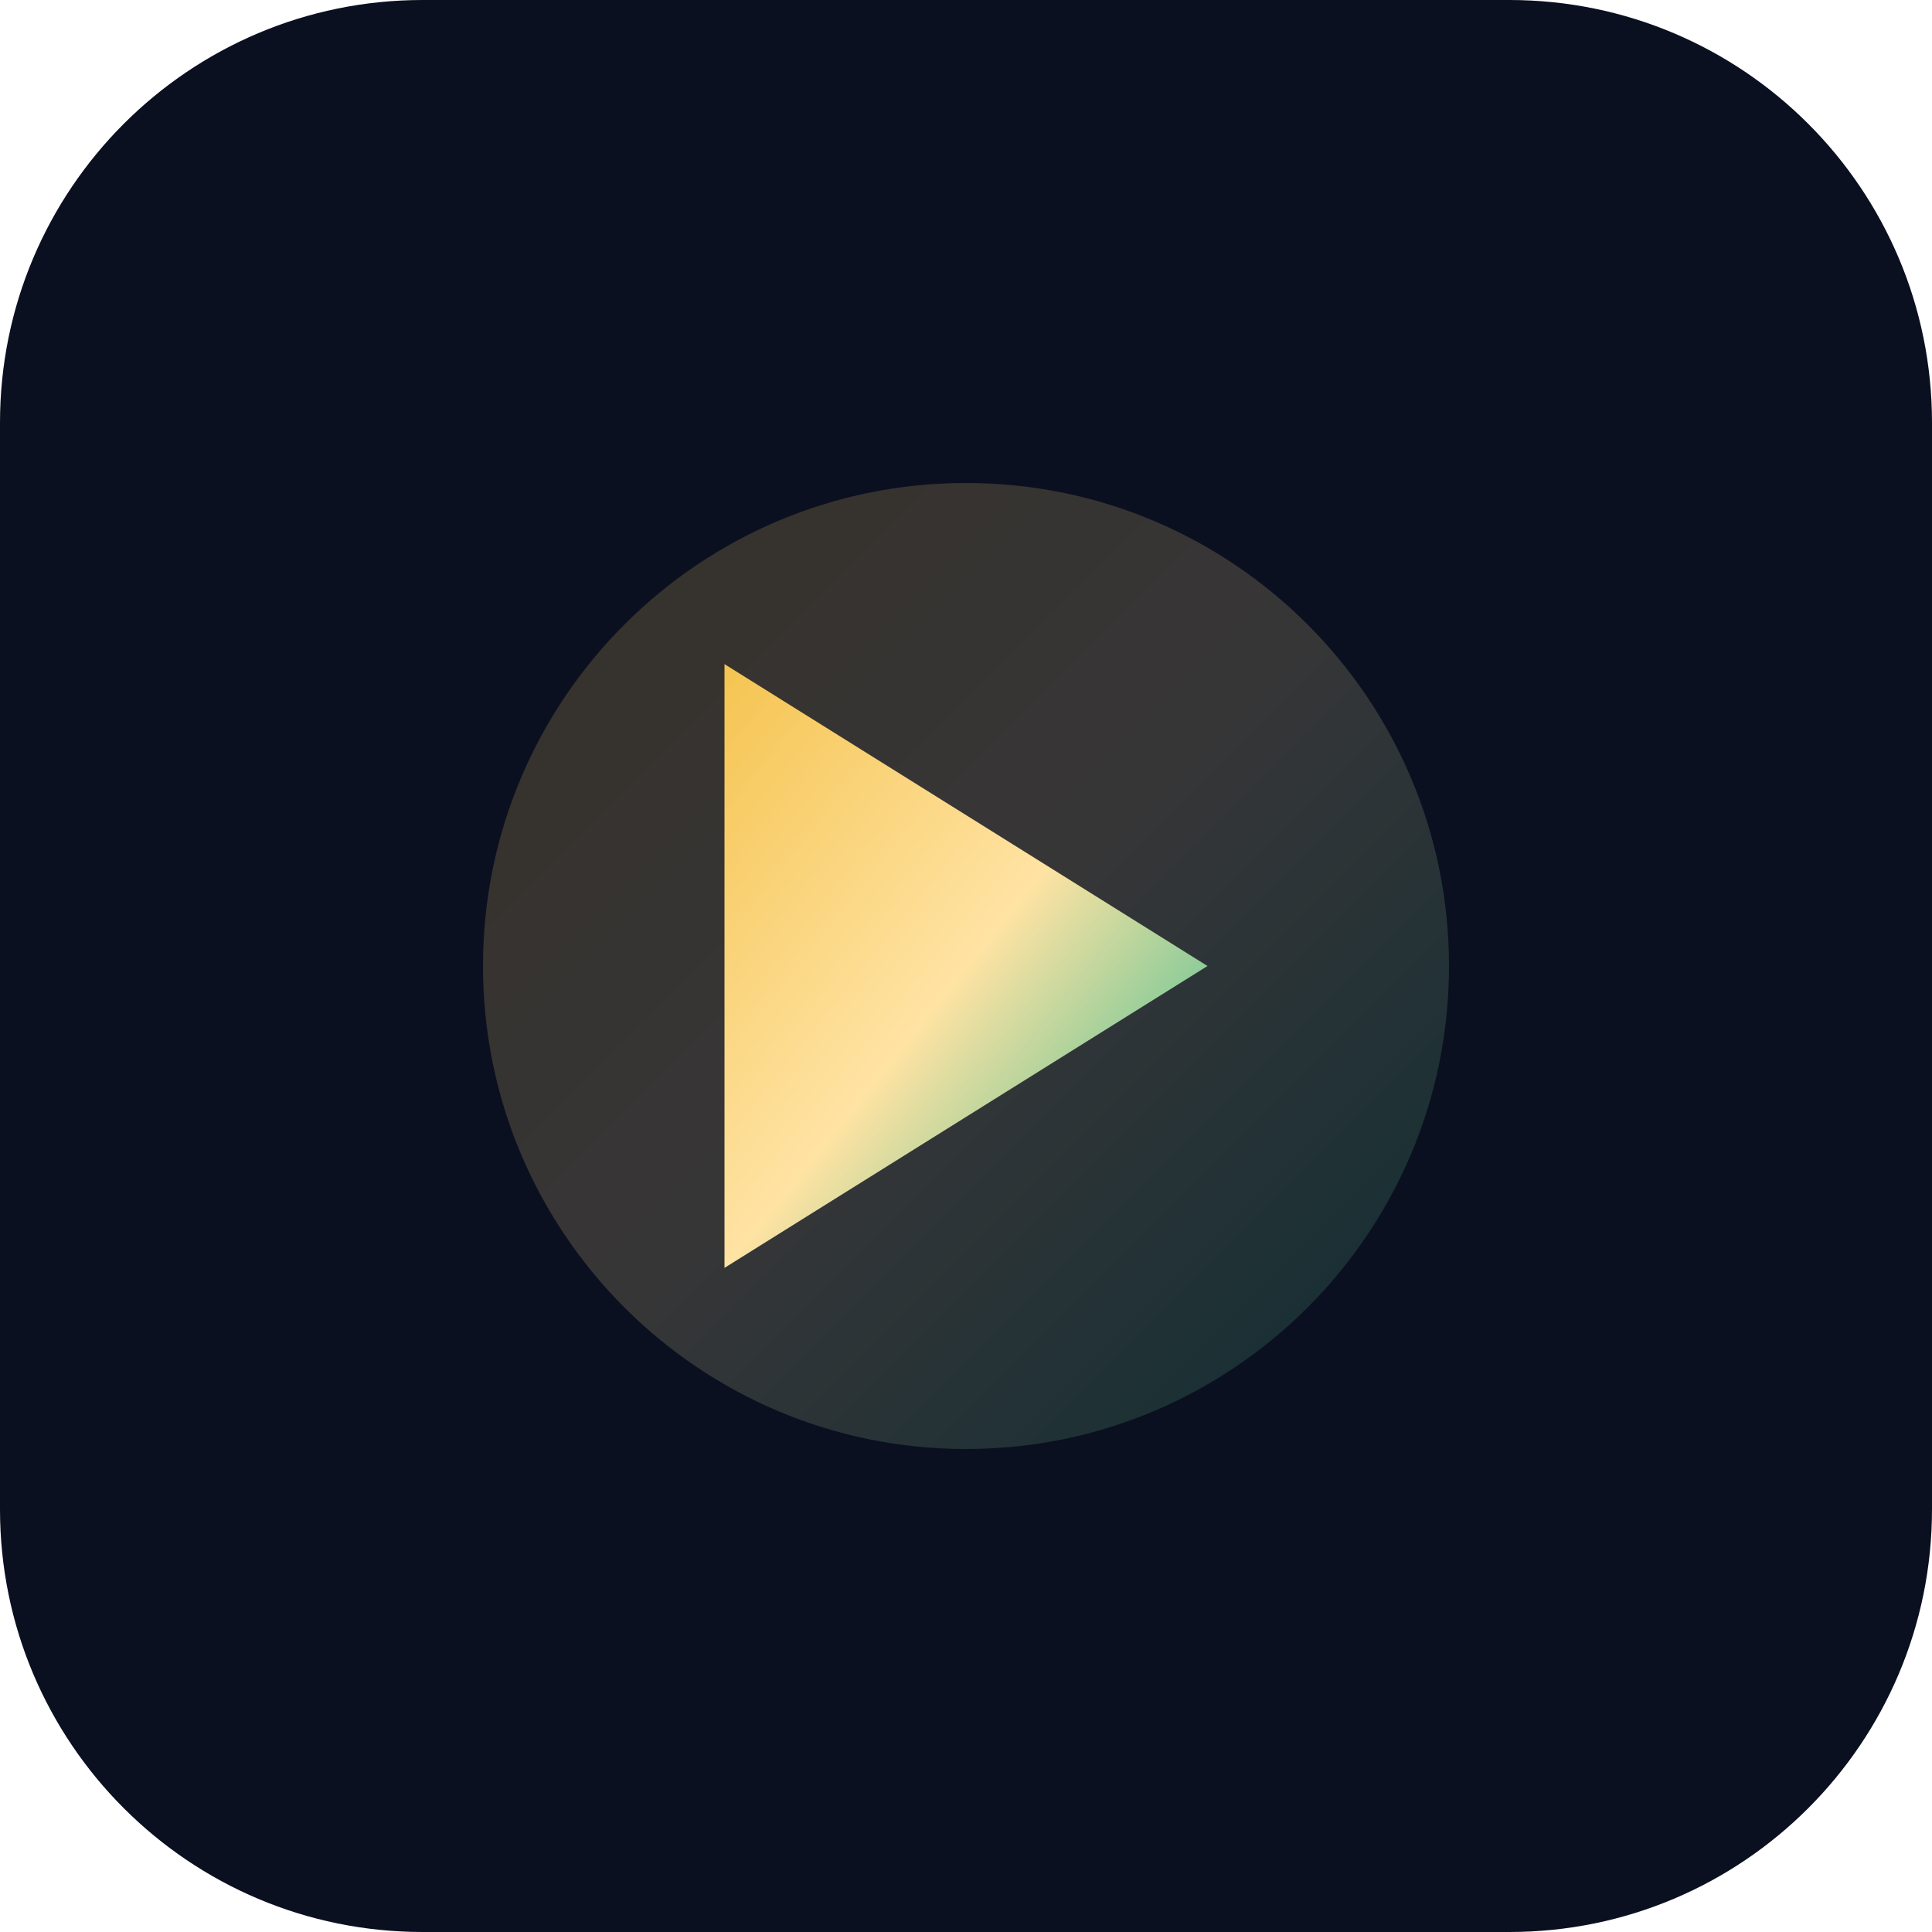
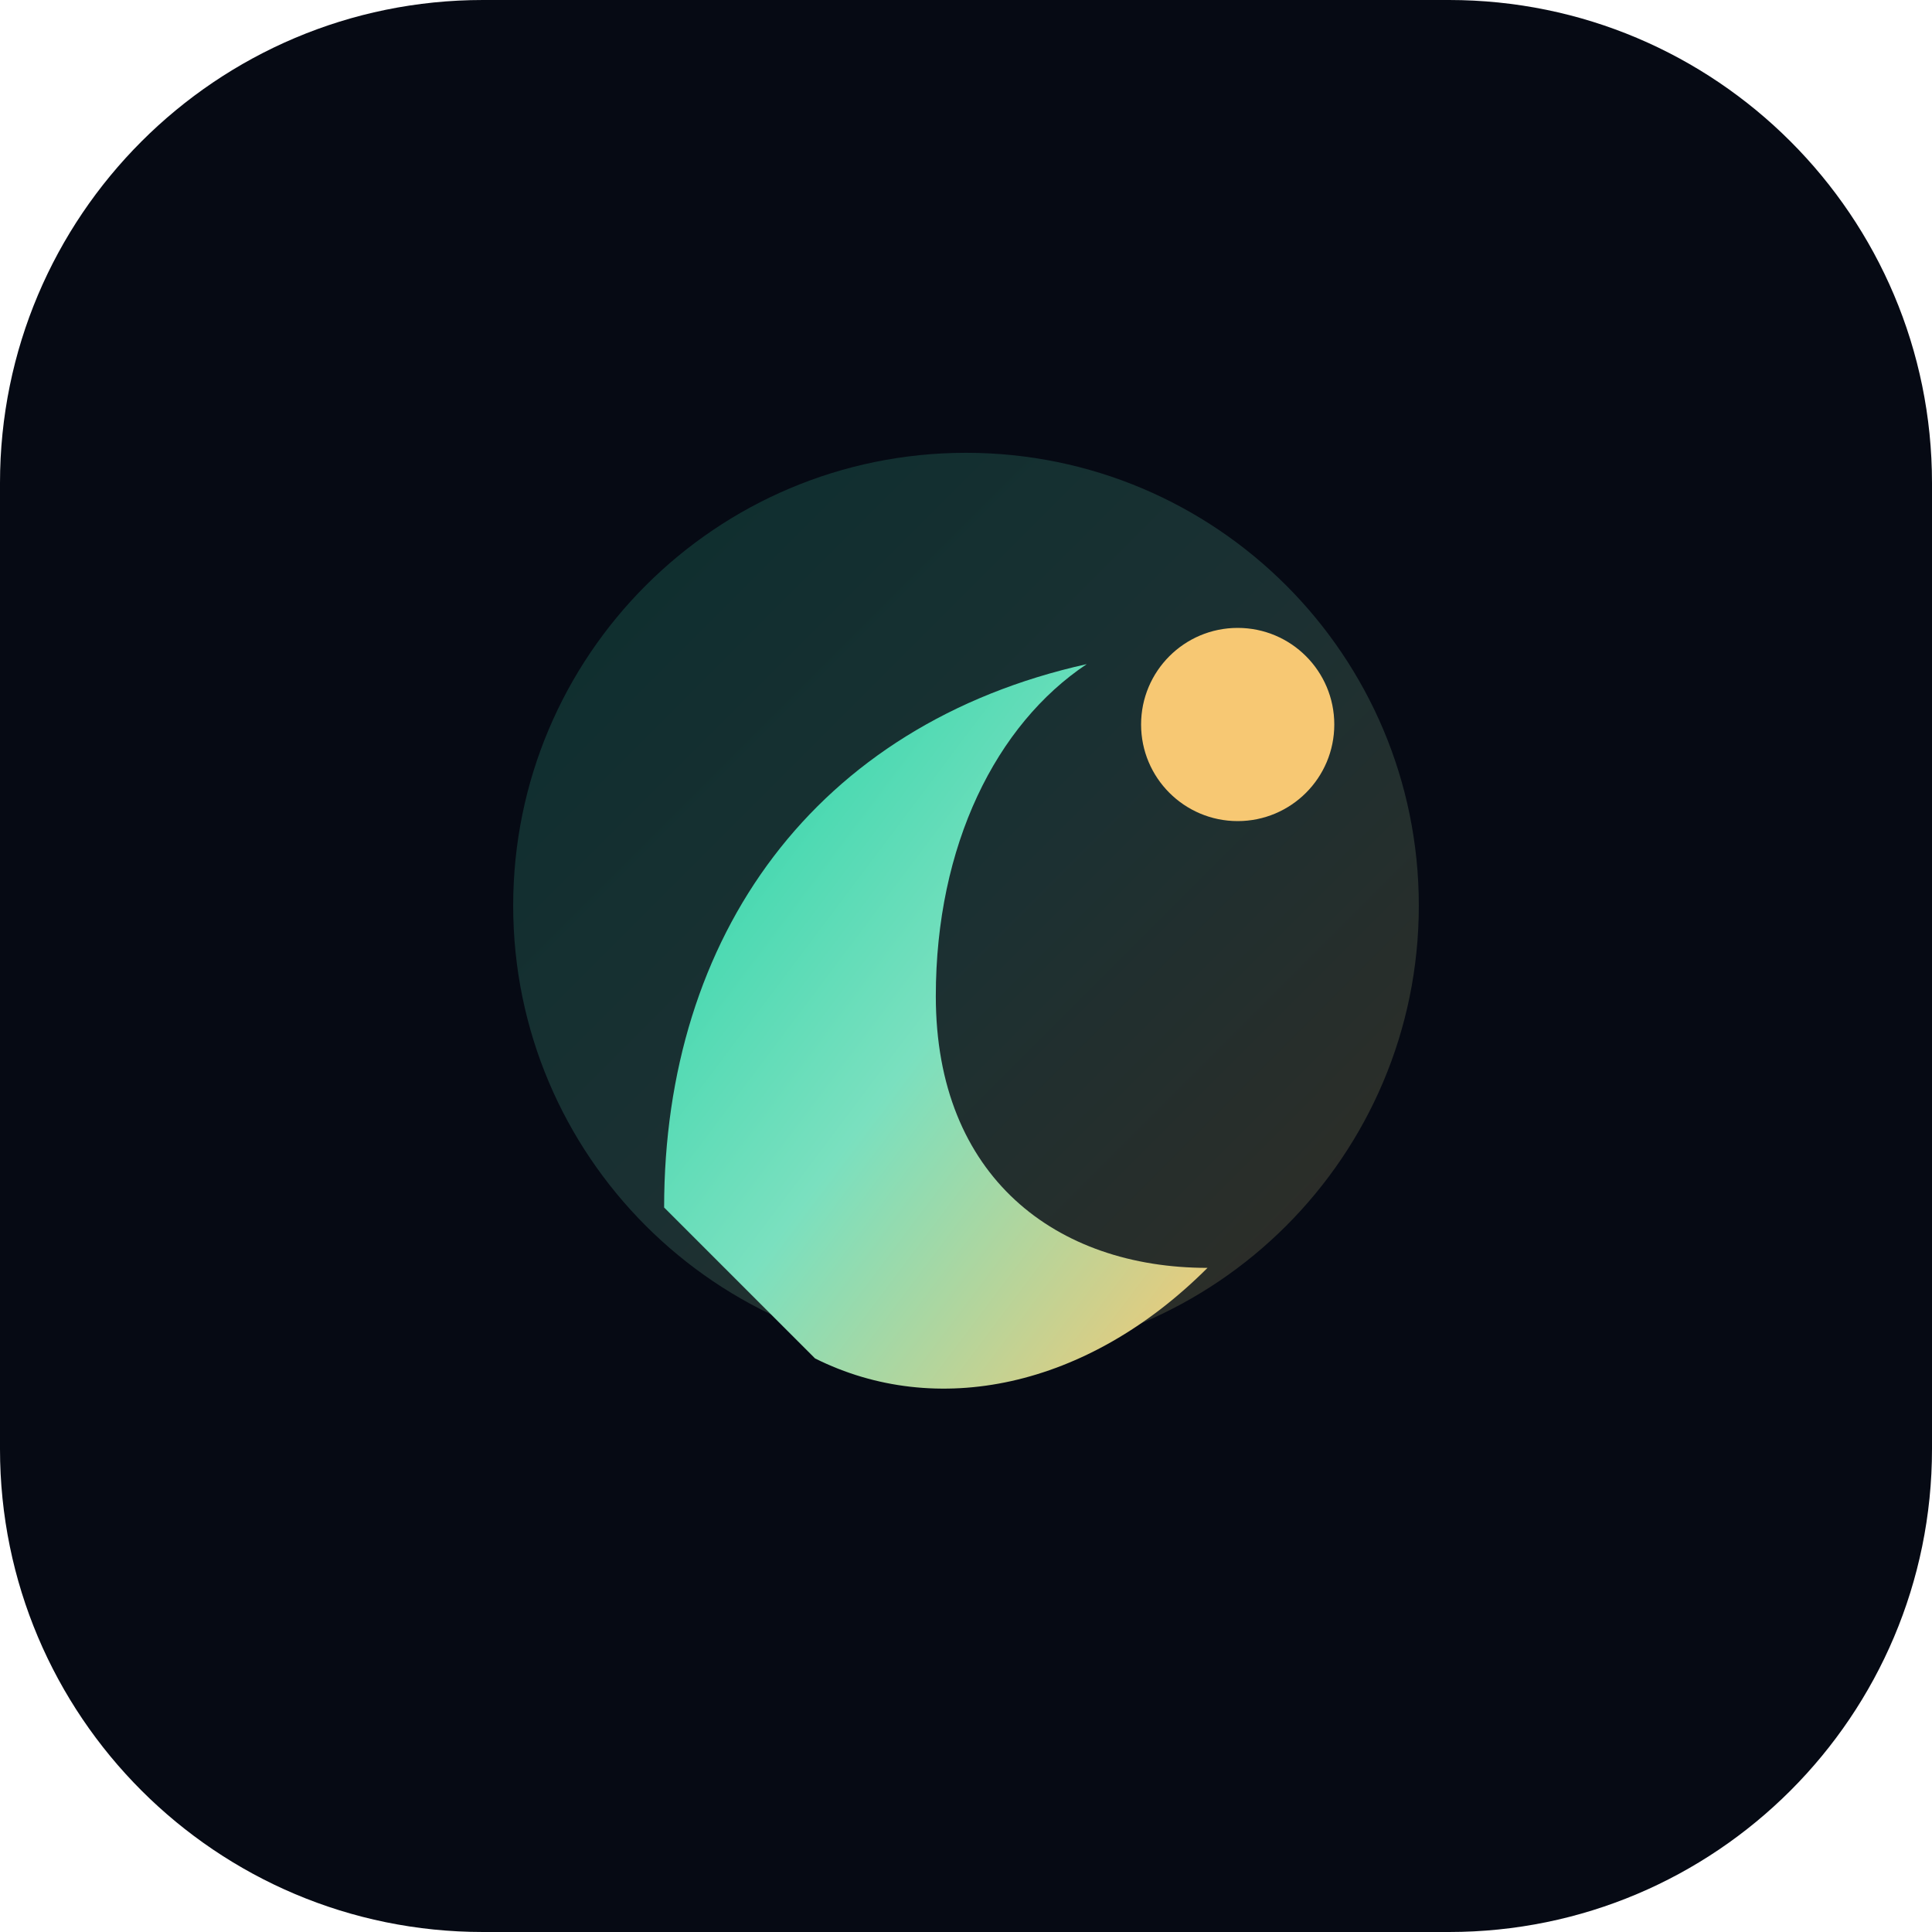
<svg xmlns="http://www.w3.org/2000/svg" viewBox="0 0 64 64" fill="none">
  <defs>
    <linearGradient id="g" x1="0" y1="0" x2="1" y2="1">
-       <stop offset="0" stop-color="#F5C451" />
-       <stop offset="0.5" stop-color="#FFE3A3" />
-       <stop offset="1" stop-color="#1FB58F" />
+       <stop offset="0" stop-color="#22D3A6" />
+       <stop offset="0.5" stop-color="#7AE0BF" />
+       <stop offset="1" stop-color="#F7C873" />
    </linearGradient>
  </defs>
-   <rect width="64" height="64" rx="14" fill="#0B1020" />
-   <circle cx="32" cy="32" r="16" fill="url(#g)" opacity="0.18" />
-   <path d="M24 22v20l16-10-16-10z" fill="url(#g)" />
+   <rect width="64" height="64" rx="16" fill="#060A14" />
+   <circle cx="32" cy="30" r="15" fill="url(#g)" opacity="0.18" />
+   <path d="M22 40c0-9 5-16 14-18-3 2-5 6-5 11 0 6 4 9 9 9-4 4-9 5-13 3" fill="url(#g)" />
+   <circle cx="41" cy="24" r="3.2" fill="#F7C873" />
</svg>
